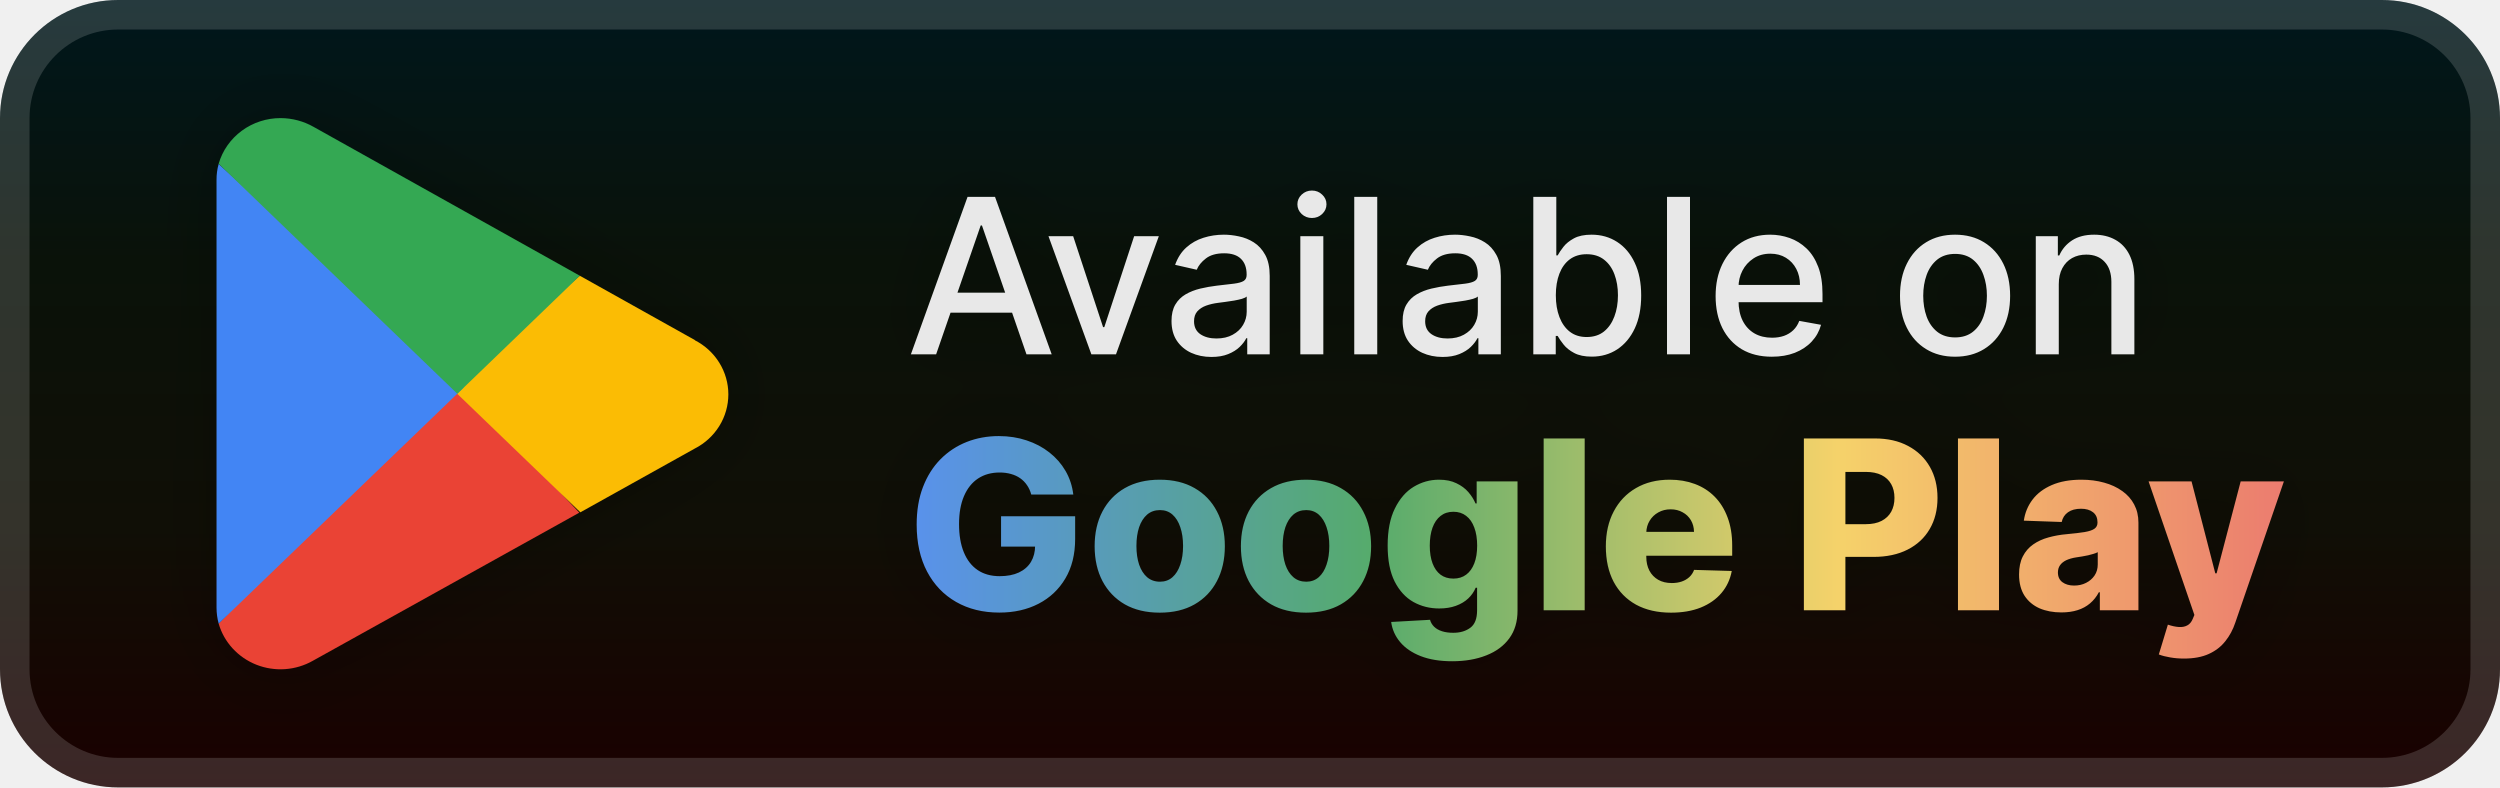
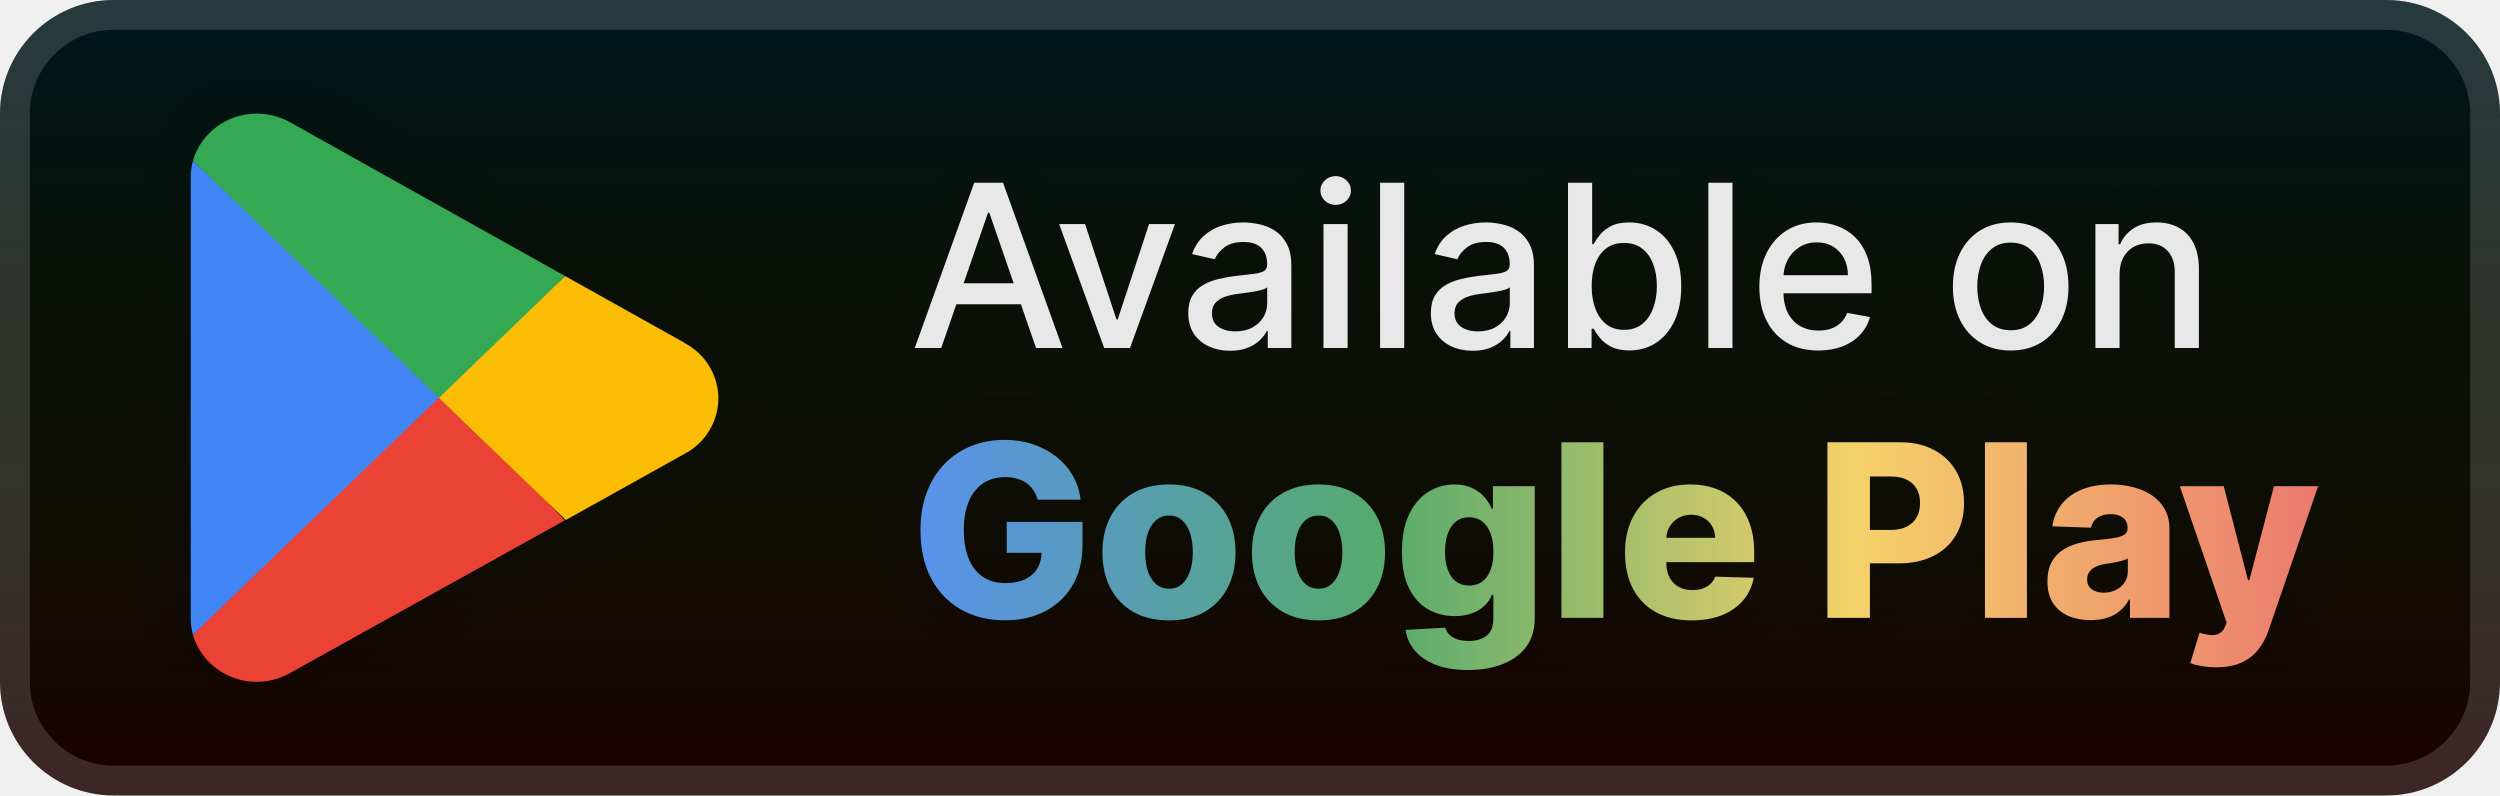
- <svg xmlns="http://www.w3.org/2000/svg" width="127" height="40" viewBox="0 0 127 40" fill="none">
-   <rect y="-6.10352e-05" width="127" height="40" rx="6" fill="url(#paint0_linear_28_559)" />
+ <svg xmlns="http://www.w3.org/2000/svg" width="176" height="56" viewBox="0 0 176 56" fill="none">
+   <rect y="-0" width="176" height="56" rx="8" fill="url(#paint0_linear_28_559)" />
  <g filter="url(#filter0_d_28_559)">
-     <path d="M23.142 19.373L11.108 31.679C11.243 32.147 11.486 32.578 11.818 32.94C12.15 33.301 12.562 33.584 13.023 33.767C13.484 33.949 13.982 34.026 14.479 33.992C14.975 33.958 15.457 33.813 15.887 33.57L29.428 26.043L23.142 19.373Z" fill="#EA4335" />
-     <path d="M35.311 17.282L29.455 14.008L22.864 19.654L29.482 26.025L35.293 22.787C35.808 22.524 36.239 22.128 36.54 21.643C36.841 21.158 37 20.602 37 20.034C37 19.467 36.841 18.911 36.54 18.426C36.239 17.94 35.808 17.545 35.293 17.282H35.311Z" fill="#FBBC04" />
-     <path d="M11.108 8.328C11.035 8.591 10.999 8.861 11 9.133V30.874C11.001 31.146 11.037 31.416 11.108 31.679L23.555 19.689L11.108 8.328Z" fill="#4285F4" />
-     <path d="M23.232 20.004L29.455 14.008L15.932 6.446C15.423 6.156 14.845 6.002 14.255 6C13.543 5.999 12.85 6.225 12.282 6.643C11.714 7.062 11.301 7.651 11.108 8.319L23.232 20.004Z" fill="#34A853" />
+     <path d="M30.774 27.105L13.582 44.685C13.775 45.352 14.122 45.968 14.597 46.485C15.071 47.002 15.66 47.406 16.319 47.667C16.978 47.927 17.689 48.038 18.398 47.989C19.107 47.94 19.796 47.733 20.41 47.385L39.755 36.633L30.774 27.105Z" fill="#EA4335" />
+     <path d="M48.159 24.117L39.793 19.441L30.377 27.505L39.832 36.608L48.133 31.981C48.868 31.605 49.485 31.04 49.914 30.347C50.344 29.654 50.571 28.859 50.571 28.049C50.571 27.239 50.344 26.444 49.914 25.751C49.485 25.058 48.868 24.493 48.133 24.117H48.159Z" fill="#FBBC04" />
+     <path d="M13.582 11.326C13.478 11.701 13.427 12.088 13.429 12.476V43.534C13.43 43.922 13.481 44.309 13.582 44.685L31.364 27.555L13.582 11.326Z" fill="#4285F4" />
+     <path d="M30.903 28.005L39.793 19.441L20.475 8.638C19.748 8.222 18.921 8.002 18.079 8C17.062 7.998 16.072 8.321 15.26 8.919C14.448 9.517 13.859 10.358 13.582 11.313L30.903 28.005Z" fill="#34A853" />
  </g>
  <g filter="url(#filter1_d_28_559)">
-     <path d="M47.555 18H46.273L49.152 10H50.547L53.426 18H52.145L49.883 11.453H49.82L47.555 18ZM47.77 14.867H51.926V15.883H47.77V14.867ZM58.868 12L56.692 18H55.442L53.263 12H54.517L56.036 16.617H56.099L57.614 12H58.868ZM61.54 18.133C61.16 18.133 60.816 18.062 60.509 17.922C60.202 17.779 59.958 17.572 59.778 17.301C59.601 17.03 59.513 16.698 59.513 16.305C59.513 15.966 59.578 15.687 59.708 15.469C59.838 15.25 60.014 15.077 60.235 14.949C60.457 14.822 60.704 14.725 60.977 14.66C61.251 14.595 61.53 14.546 61.813 14.512C62.173 14.47 62.465 14.436 62.688 14.41C62.912 14.381 63.075 14.336 63.177 14.273C63.278 14.211 63.329 14.109 63.329 13.969V13.941C63.329 13.6 63.233 13.336 63.04 13.148C62.85 12.961 62.566 12.867 62.188 12.867C61.795 12.867 61.485 12.954 61.259 13.129C61.035 13.301 60.88 13.492 60.794 13.703L59.696 13.453C59.827 13.088 60.017 12.794 60.267 12.57C60.519 12.344 60.81 12.18 61.138 12.078C61.466 11.974 61.811 11.922 62.173 11.922C62.412 11.922 62.666 11.95 62.935 12.008C63.205 12.062 63.458 12.164 63.692 12.312C63.929 12.461 64.123 12.673 64.274 12.949C64.425 13.223 64.501 13.578 64.501 14.016V18H63.36V17.18H63.313C63.238 17.331 63.125 17.479 62.974 17.625C62.823 17.771 62.629 17.892 62.392 17.988C62.155 18.085 61.871 18.133 61.54 18.133ZM61.794 17.195C62.117 17.195 62.393 17.131 62.622 17.004C62.854 16.876 63.03 16.71 63.149 16.504C63.272 16.296 63.333 16.073 63.333 15.836V15.062C63.291 15.104 63.211 15.143 63.091 15.18C62.974 15.213 62.84 15.243 62.688 15.27C62.537 15.293 62.39 15.315 62.247 15.336C62.104 15.354 61.984 15.37 61.888 15.383C61.661 15.411 61.454 15.46 61.267 15.527C61.082 15.595 60.933 15.693 60.821 15.82C60.712 15.945 60.657 16.112 60.657 16.32C60.657 16.609 60.764 16.828 60.977 16.977C61.191 17.122 61.463 17.195 61.794 17.195ZM66.057 18V12H67.225V18H66.057ZM66.647 11.074C66.443 11.074 66.269 11.006 66.123 10.871C65.98 10.733 65.908 10.569 65.908 10.379C65.908 10.186 65.98 10.022 66.123 9.887C66.269 9.749 66.443 9.68 66.647 9.68C66.85 9.68 67.023 9.749 67.166 9.887C67.312 10.022 67.385 10.186 67.385 10.379C67.385 10.569 67.312 10.733 67.166 10.871C67.023 11.006 66.85 11.074 66.647 11.074ZM69.964 10V18H68.796V10H69.964ZM73.281 18.133C72.901 18.133 72.557 18.062 72.25 17.922C71.943 17.779 71.699 17.572 71.519 17.301C71.342 17.03 71.254 16.698 71.254 16.305C71.254 15.966 71.319 15.687 71.449 15.469C71.579 15.25 71.755 15.077 71.977 14.949C72.198 14.822 72.445 14.725 72.719 14.66C72.992 14.595 73.271 14.546 73.555 14.512C73.914 14.47 74.206 14.436 74.43 14.41C74.654 14.381 74.816 14.336 74.918 14.273C75.019 14.211 75.07 14.109 75.07 13.969V13.941C75.07 13.6 74.974 13.336 74.781 13.148C74.591 12.961 74.307 12.867 73.93 12.867C73.537 12.867 73.227 12.954 73 13.129C72.776 13.301 72.621 13.492 72.535 13.703L71.438 13.453C71.568 13.088 71.758 12.794 72.008 12.57C72.26 12.344 72.551 12.18 72.879 12.078C73.207 11.974 73.552 11.922 73.914 11.922C74.154 11.922 74.407 11.95 74.676 12.008C74.947 12.062 75.199 12.164 75.434 12.312C75.671 12.461 75.865 12.673 76.016 12.949C76.167 13.223 76.242 13.578 76.242 14.016V18H75.102V17.18H75.055C74.979 17.331 74.866 17.479 74.715 17.625C74.564 17.771 74.37 17.892 74.133 17.988C73.896 18.085 73.612 18.133 73.281 18.133ZM73.535 17.195C73.858 17.195 74.134 17.131 74.363 17.004C74.595 16.876 74.771 16.71 74.891 16.504C75.013 16.296 75.074 16.073 75.074 15.836V15.062C75.032 15.104 74.952 15.143 74.832 15.18C74.715 15.213 74.581 15.243 74.43 15.27C74.279 15.293 74.132 15.315 73.988 15.336C73.845 15.354 73.725 15.37 73.629 15.383C73.402 15.411 73.195 15.46 73.008 15.527C72.823 15.595 72.674 15.693 72.562 15.82C72.453 15.945 72.398 16.112 72.398 16.32C72.398 16.609 72.505 16.828 72.719 16.977C72.932 17.122 73.204 17.195 73.535 17.195ZM77.892 18V10H79.06V12.973H79.13C79.198 12.848 79.295 12.703 79.423 12.539C79.55 12.375 79.728 12.232 79.954 12.109C80.181 11.984 80.48 11.922 80.853 11.922C81.337 11.922 81.769 12.044 82.149 12.289C82.53 12.534 82.828 12.887 83.044 13.348C83.263 13.809 83.372 14.363 83.372 15.012C83.372 15.66 83.264 16.216 83.048 16.68C82.832 17.141 82.535 17.496 82.157 17.746C81.78 17.993 81.349 18.117 80.864 18.117C80.5 18.117 80.201 18.056 79.97 17.933C79.74 17.811 79.561 17.668 79.431 17.504C79.3 17.34 79.2 17.194 79.13 17.066H79.032V18H77.892ZM79.036 15C79.036 15.422 79.097 15.792 79.22 16.109C79.342 16.427 79.519 16.676 79.751 16.855C79.983 17.032 80.267 17.121 80.603 17.121C80.951 17.121 81.243 17.029 81.478 16.844C81.712 16.656 81.889 16.402 82.009 16.082C82.131 15.762 82.192 15.401 82.192 15C82.192 14.604 82.132 14.249 82.013 13.934C81.895 13.618 81.718 13.37 81.481 13.187C81.247 13.005 80.954 12.914 80.603 12.914C80.264 12.914 79.978 13.001 79.743 13.176C79.511 13.35 79.336 13.594 79.216 13.906C79.096 14.219 79.036 14.583 79.036 15ZM85.852 10V18H84.684V10H85.852ZM90.009 18.121C89.418 18.121 88.909 17.995 88.481 17.742C88.057 17.487 87.729 17.129 87.497 16.668C87.268 16.204 87.153 15.661 87.153 15.039C87.153 14.424 87.268 13.883 87.497 13.414C87.729 12.945 88.052 12.579 88.466 12.316C88.882 12.053 89.37 11.922 89.927 11.922C90.265 11.922 90.593 11.978 90.911 12.09C91.229 12.202 91.514 12.377 91.767 12.617C92.019 12.857 92.218 13.168 92.364 13.551C92.51 13.931 92.583 14.393 92.583 14.937V15.351H87.814V14.476H91.439C91.439 14.169 91.376 13.897 91.251 13.66C91.126 13.421 90.95 13.232 90.724 13.094C90.5 12.956 90.237 12.887 89.935 12.887C89.606 12.887 89.32 12.967 89.075 13.129C88.833 13.288 88.645 13.496 88.513 13.754C88.382 14.009 88.317 14.286 88.317 14.586V15.27C88.317 15.671 88.388 16.012 88.528 16.293C88.671 16.574 88.871 16.789 89.126 16.937C89.381 17.083 89.679 17.156 90.02 17.156C90.242 17.156 90.444 17.125 90.626 17.062C90.808 16.997 90.966 16.901 91.099 16.773C91.231 16.646 91.333 16.488 91.403 16.301L92.509 16.5C92.42 16.826 92.261 17.111 92.032 17.355C91.806 17.598 91.52 17.786 91.177 17.922C90.836 18.055 90.446 18.121 90.009 18.121ZM99.317 18.121C98.755 18.121 98.264 17.992 97.845 17.734C97.425 17.477 97.1 17.116 96.868 16.652C96.636 16.189 96.52 15.647 96.52 15.027C96.52 14.405 96.636 13.861 96.868 13.395C97.1 12.928 97.425 12.566 97.845 12.309C98.264 12.051 98.755 11.922 99.317 11.922C99.88 11.922 100.371 12.051 100.79 12.309C101.209 12.566 101.535 12.928 101.767 13.395C101.998 13.861 102.114 14.405 102.114 15.027C102.114 15.647 101.998 16.189 101.767 16.652C101.535 17.116 101.209 17.477 100.79 17.734C100.371 17.992 99.88 18.121 99.317 18.121ZM99.321 17.141C99.686 17.141 99.988 17.044 100.228 16.852C100.467 16.659 100.644 16.402 100.759 16.082C100.876 15.762 100.935 15.409 100.935 15.023C100.935 14.641 100.876 14.289 100.759 13.969C100.644 13.646 100.467 13.387 100.228 13.191C99.988 12.996 99.686 12.898 99.321 12.898C98.954 12.898 98.649 12.996 98.407 13.191C98.168 13.387 97.989 13.646 97.872 13.969C97.757 14.289 97.7 14.641 97.7 15.023C97.7 15.409 97.757 15.762 97.872 16.082C97.989 16.402 98.168 16.659 98.407 16.852C98.649 17.044 98.954 17.141 99.321 17.141ZM104.586 14.437V18H103.418V12H104.539V12.976H104.613C104.751 12.659 104.967 12.404 105.262 12.211C105.559 12.018 105.932 11.922 106.383 11.922C106.792 11.922 107.15 12.008 107.457 12.18C107.764 12.349 108.003 12.601 108.172 12.937C108.341 13.273 108.426 13.689 108.426 14.184V18H107.258V14.324C107.258 13.889 107.145 13.549 106.918 13.305C106.691 13.057 106.38 12.934 105.984 12.934C105.714 12.934 105.473 12.992 105.262 13.109C105.053 13.226 104.888 13.398 104.766 13.625C104.646 13.849 104.586 14.12 104.586 14.437Z" fill="#E8E8E8" />
-     <path d="M52.388 25.123C52.34 24.945 52.269 24.787 52.175 24.651C52.081 24.511 51.966 24.393 51.83 24.297C51.693 24.2 51.537 24.128 51.361 24.079C51.185 24.028 50.992 24.003 50.781 24.003C50.358 24.003 49.992 24.105 49.682 24.31C49.375 24.514 49.138 24.812 48.97 25.204C48.803 25.594 48.719 26.067 48.719 26.623C48.719 27.183 48.8 27.66 48.962 28.055C49.124 28.45 49.358 28.751 49.665 28.959C49.972 29.166 50.344 29.27 50.781 29.27C51.168 29.27 51.494 29.207 51.761 29.082C52.031 28.954 52.236 28.774 52.375 28.541C52.514 28.308 52.584 28.034 52.584 27.719L52.976 27.766H50.854V26.227H54.617V27.382C54.617 28.163 54.45 28.832 54.118 29.389C53.788 29.946 53.334 30.373 52.754 30.672C52.178 30.97 51.514 31.119 50.764 31.119C49.932 31.119 49.2 30.939 48.57 30.578C47.939 30.217 47.447 29.703 47.095 29.035C46.743 28.365 46.567 27.57 46.567 26.649C46.567 25.933 46.673 25.298 46.886 24.744C47.099 24.187 47.396 23.716 47.777 23.329C48.16 22.943 48.604 22.651 49.106 22.452C49.612 22.253 50.156 22.153 50.739 22.153C51.244 22.153 51.715 22.226 52.149 22.371C52.587 22.516 52.973 22.72 53.308 22.984C53.646 23.248 53.92 23.562 54.131 23.926C54.341 24.29 54.472 24.689 54.523 25.123H52.388ZM58.915 31.123C58.228 31.123 57.637 30.983 57.142 30.702C56.651 30.418 56.272 30.023 56.005 29.517C55.74 29.009 55.608 28.419 55.608 27.748C55.608 27.075 55.74 26.486 56.005 25.98C56.272 25.471 56.651 25.077 57.142 24.795C57.637 24.511 58.228 24.369 58.915 24.369C59.603 24.369 60.192 24.511 60.684 24.795C61.178 25.077 61.557 25.471 61.821 25.98C62.088 26.486 62.222 27.075 62.222 27.748C62.222 28.419 62.088 29.009 61.821 29.517C61.557 30.023 61.178 30.418 60.684 30.702C60.192 30.983 59.603 31.123 58.915 31.123ZM58.928 29.551C59.178 29.551 59.39 29.474 59.563 29.321C59.736 29.168 59.868 28.954 59.959 28.682C60.053 28.409 60.1 28.094 60.1 27.736C60.1 27.372 60.053 27.054 59.959 26.781C59.868 26.509 59.736 26.295 59.563 26.142C59.39 25.989 59.178 25.912 58.928 25.912C58.669 25.912 58.451 25.989 58.272 26.142C58.096 26.295 57.961 26.509 57.867 26.781C57.776 27.054 57.73 27.372 57.73 27.736C57.73 28.094 57.776 28.409 57.867 28.682C57.961 28.954 58.096 29.168 58.272 29.321C58.451 29.474 58.669 29.551 58.928 29.551ZM66.345 31.123C65.657 31.123 65.066 30.983 64.572 30.702C64.081 30.418 63.701 30.023 63.434 29.517C63.17 29.009 63.038 28.419 63.038 27.748C63.038 27.075 63.17 26.486 63.434 25.98C63.701 25.471 64.081 25.077 64.572 24.795C65.066 24.511 65.657 24.369 66.345 24.369C67.032 24.369 67.622 24.511 68.113 24.795C68.608 25.077 68.987 25.471 69.251 25.98C69.518 26.486 69.652 27.075 69.652 27.748C69.652 28.419 69.518 29.009 69.251 29.517C68.987 30.023 68.608 30.418 68.113 30.702C67.622 30.983 67.032 31.123 66.345 31.123ZM66.358 29.551C66.608 29.551 66.819 29.474 66.993 29.321C67.166 29.168 67.298 28.954 67.389 28.682C67.483 28.409 67.529 28.094 67.529 27.736C67.529 27.372 67.483 27.054 67.389 26.781C67.298 26.509 67.166 26.295 66.993 26.142C66.819 25.989 66.608 25.912 66.358 25.912C66.099 25.912 65.88 25.989 65.701 26.142C65.525 26.295 65.39 26.509 65.296 26.781C65.206 27.054 65.16 27.372 65.16 27.736C65.16 28.094 65.206 28.409 65.296 28.682C65.39 28.954 65.525 29.168 65.701 29.321C65.88 29.474 66.099 29.551 66.358 29.551ZM73.77 33.591C73.148 33.591 72.615 33.504 72.172 33.331C71.729 33.158 71.381 32.92 71.128 32.619C70.875 32.318 70.723 31.977 70.672 31.596L72.645 31.486C72.682 31.619 72.75 31.736 72.85 31.835C72.952 31.935 73.084 32.011 73.246 32.065C73.411 32.119 73.604 32.146 73.826 32.146C74.175 32.146 74.463 32.061 74.691 31.891C74.921 31.723 75.036 31.429 75.036 31.009V29.858H74.963C74.881 30.06 74.756 30.24 74.588 30.399C74.421 30.558 74.212 30.683 73.962 30.774C73.715 30.865 73.431 30.91 73.11 30.91C72.632 30.91 72.195 30.8 71.797 30.578C71.402 30.354 71.086 30.007 70.847 29.538C70.611 29.067 70.493 28.46 70.493 27.719C70.493 26.954 70.615 26.325 70.86 25.831C71.104 25.334 71.424 24.966 71.819 24.727C72.216 24.489 72.644 24.369 73.101 24.369C73.445 24.369 73.739 24.429 73.983 24.548C74.231 24.665 74.434 24.815 74.593 25C74.752 25.185 74.873 25.376 74.955 25.575H75.015V24.454H77.09V31.026C77.09 31.579 76.951 32.047 76.672 32.428C76.394 32.808 76.005 33.096 75.505 33.292C75.005 33.491 74.427 33.591 73.77 33.591ZM73.834 29.393C74.087 29.393 74.303 29.327 74.482 29.193C74.661 29.06 74.799 28.868 74.895 28.618C74.992 28.368 75.04 28.068 75.04 27.719C75.04 27.364 74.992 27.058 74.895 26.802C74.802 26.544 74.664 26.345 74.482 26.206C74.303 26.067 74.087 25.997 73.834 25.997C73.576 25.997 73.357 26.068 73.178 26.21C72.999 26.352 72.863 26.552 72.769 26.811C72.678 27.067 72.632 27.369 72.632 27.719C72.632 28.068 72.679 28.368 72.773 28.618C72.867 28.868 73.002 29.06 73.178 29.193C73.357 29.327 73.576 29.393 73.834 29.393ZM80.502 22.273V31H78.418V22.273H80.502ZM84.888 31.123C84.204 31.123 83.613 30.989 83.115 30.719C82.621 30.446 82.24 30.058 81.973 29.555C81.709 29.05 81.577 28.449 81.577 27.753C81.577 27.077 81.711 26.486 81.978 25.98C82.245 25.471 82.621 25.077 83.107 24.795C83.593 24.511 84.165 24.369 84.824 24.369C85.29 24.369 85.716 24.442 86.103 24.587C86.489 24.732 86.823 24.946 87.104 25.23C87.385 25.514 87.604 25.865 87.76 26.283C87.916 26.697 87.995 27.173 87.995 27.71V28.23H82.306V27.02H86.056C86.053 26.798 86 26.601 85.898 26.427C85.796 26.254 85.655 26.119 85.476 26.023C85.3 25.923 85.097 25.873 84.867 25.873C84.634 25.873 84.425 25.926 84.24 26.031C84.056 26.134 83.909 26.274 83.802 26.453C83.694 26.629 83.637 26.829 83.631 27.054V28.285C83.631 28.552 83.684 28.787 83.789 28.989C83.894 29.187 84.043 29.342 84.236 29.453C84.429 29.564 84.659 29.619 84.927 29.619C85.111 29.619 85.279 29.594 85.429 29.543C85.58 29.491 85.709 29.416 85.817 29.317C85.925 29.217 86.006 29.095 86.06 28.95L87.973 29.006C87.894 29.435 87.719 29.808 87.449 30.126C87.182 30.442 86.831 30.687 86.397 30.864C85.962 31.037 85.459 31.123 84.888 31.123ZM91.637 31V22.273H95.242C95.896 22.273 96.46 22.401 96.934 22.656C97.411 22.909 97.779 23.263 98.038 23.717C98.296 24.169 98.425 24.695 98.425 25.294C98.425 25.896 98.293 26.423 98.029 26.875C97.768 27.324 97.394 27.672 96.908 27.919C96.423 28.166 95.846 28.29 95.178 28.29H92.954V26.628H94.786C95.104 26.628 95.37 26.572 95.583 26.462C95.799 26.351 95.962 26.196 96.073 25.997C96.184 25.795 96.239 25.561 96.239 25.294C96.239 25.024 96.184 24.791 96.073 24.595C95.962 24.396 95.799 24.243 95.583 24.135C95.367 24.027 95.102 23.973 94.786 23.973H93.746V31H91.637ZM101.549 22.273V31H99.465V22.273H101.549ZM104.721 31.111C104.303 31.111 103.932 31.041 103.608 30.902C103.287 30.76 103.033 30.547 102.846 30.263C102.661 29.976 102.569 29.616 102.569 29.185C102.569 28.821 102.632 28.514 102.76 28.264C102.888 28.014 103.064 27.811 103.289 27.655C103.513 27.498 103.772 27.381 104.064 27.301C104.357 27.219 104.669 27.163 105.002 27.135C105.374 27.101 105.674 27.065 105.901 27.028C106.128 26.989 106.293 26.933 106.395 26.862C106.5 26.788 106.553 26.685 106.553 26.551V26.53C106.553 26.311 106.478 26.142 106.327 26.023C106.176 25.903 105.973 25.844 105.718 25.844C105.442 25.844 105.221 25.903 105.053 26.023C104.885 26.142 104.779 26.307 104.733 26.517L102.811 26.449C102.868 26.051 103.015 25.696 103.25 25.384C103.489 25.068 103.816 24.821 104.23 24.642C104.648 24.46 105.149 24.369 105.735 24.369C106.152 24.369 106.537 24.419 106.89 24.518C107.242 24.615 107.549 24.757 107.81 24.945C108.071 25.129 108.273 25.357 108.415 25.626C108.56 25.896 108.632 26.204 108.632 26.551V31H106.672V30.088H106.621C106.505 30.31 106.355 30.497 106.174 30.651C105.995 30.804 105.783 30.919 105.539 30.996C105.297 31.072 105.024 31.111 104.721 31.111ZM105.364 29.747C105.588 29.747 105.79 29.702 105.969 29.611C106.151 29.52 106.296 29.395 106.404 29.236C106.512 29.074 106.566 28.886 106.566 28.673V28.051C106.506 28.082 106.434 28.111 106.348 28.136C106.266 28.162 106.175 28.186 106.076 28.209C105.976 28.232 105.874 28.251 105.769 28.268C105.664 28.285 105.563 28.301 105.466 28.315C105.27 28.346 105.103 28.395 104.963 28.46C104.827 28.526 104.722 28.611 104.648 28.716C104.577 28.818 104.542 28.94 104.542 29.082C104.542 29.298 104.618 29.463 104.772 29.577C104.928 29.69 105.125 29.747 105.364 29.747ZM110.946 33.455C110.696 33.455 110.461 33.435 110.239 33.395C110.017 33.358 109.827 33.308 109.668 33.246L110.128 31.733C110.333 31.801 110.517 31.841 110.682 31.852C110.85 31.864 110.993 31.837 111.113 31.771C111.235 31.709 111.328 31.596 111.394 31.435L111.475 31.239L109.148 24.454H111.33L112.536 29.125H112.604L113.827 24.454H116.022L113.554 31.626C113.435 31.984 113.266 32.3 113.047 32.572C112.831 32.848 112.551 33.064 112.208 33.22C111.867 33.376 111.446 33.455 110.946 33.455Z" fill="url(#paint1_linear_28_559)" />
+     <path d="M66.261 24.5H64.398L68.585 12.864H70.614L74.801 24.5H72.938L69.648 14.977H69.557L66.261 24.5ZM66.574 19.943H72.619V21.42H66.574V19.943ZM82.717 15.773L79.552 24.5H77.734L74.564 15.773H76.388L78.598 22.488H78.689L80.893 15.773H82.717ZM86.604 24.693C86.051 24.693 85.551 24.591 85.104 24.386C84.657 24.178 84.302 23.877 84.041 23.483C83.784 23.089 83.655 22.606 83.655 22.034C83.655 21.541 83.749 21.136 83.939 20.818C84.128 20.5 84.384 20.248 84.706 20.062C85.028 19.877 85.388 19.737 85.785 19.642C86.183 19.547 86.588 19.475 87.001 19.426C87.524 19.365 87.948 19.316 88.274 19.278C88.6 19.237 88.837 19.17 88.984 19.079C89.132 18.988 89.206 18.841 89.206 18.636V18.596C89.206 18.1 89.066 17.716 88.785 17.443C88.509 17.17 88.096 17.034 87.547 17.034C86.975 17.034 86.524 17.161 86.195 17.415C85.869 17.665 85.643 17.943 85.518 18.25L83.922 17.886C84.111 17.356 84.388 16.928 84.751 16.602C85.119 16.273 85.541 16.034 86.018 15.886C86.496 15.735 86.998 15.659 87.524 15.659C87.873 15.659 88.242 15.701 88.632 15.784C89.026 15.864 89.393 16.011 89.734 16.227C90.079 16.443 90.361 16.752 90.581 17.153C90.801 17.551 90.91 18.068 90.91 18.704V24.5H89.251V23.307H89.183C89.073 23.526 88.909 23.742 88.689 23.954C88.469 24.166 88.187 24.343 87.842 24.483C87.498 24.623 87.085 24.693 86.604 24.693ZM86.973 23.329C87.443 23.329 87.844 23.237 88.177 23.051C88.515 22.865 88.77 22.623 88.945 22.324C89.123 22.021 89.212 21.697 89.212 21.352V20.227C89.151 20.288 89.034 20.345 88.859 20.398C88.689 20.447 88.494 20.49 88.274 20.528C88.054 20.562 87.84 20.595 87.632 20.625C87.424 20.651 87.249 20.674 87.109 20.693C86.78 20.735 86.479 20.805 86.206 20.903C85.937 21.002 85.721 21.144 85.558 21.329C85.399 21.511 85.32 21.754 85.32 22.057C85.32 22.477 85.475 22.795 85.785 23.011C86.096 23.223 86.492 23.329 86.973 23.329ZM93.173 24.5V15.773H94.872V24.5H93.173ZM94.031 14.426C93.736 14.426 93.482 14.328 93.27 14.131C93.061 13.93 92.957 13.691 92.957 13.415C92.957 13.134 93.061 12.896 93.27 12.699C93.482 12.498 93.736 12.398 94.031 12.398C94.327 12.398 94.579 12.498 94.787 12.699C94.999 12.896 95.105 13.134 95.105 13.415C95.105 13.691 94.999 13.93 94.787 14.131C94.579 14.328 94.327 14.426 94.031 14.426ZM98.856 12.864V24.5H97.158V12.864H98.856ZM103.682 24.693C103.129 24.693 102.629 24.591 102.182 24.386C101.735 24.178 101.381 23.877 101.119 23.483C100.862 23.089 100.733 22.606 100.733 22.034C100.733 21.541 100.828 21.136 101.017 20.818C101.206 20.5 101.462 20.248 101.784 20.062C102.106 19.877 102.466 19.737 102.864 19.642C103.261 19.547 103.667 19.475 104.08 19.426C104.602 19.365 105.026 19.316 105.352 19.278C105.678 19.237 105.915 19.17 106.062 19.079C106.21 18.988 106.284 18.841 106.284 18.636V18.596C106.284 18.1 106.144 17.716 105.864 17.443C105.587 17.17 105.174 17.034 104.625 17.034C104.053 17.034 103.602 17.161 103.273 17.415C102.947 17.665 102.722 17.943 102.597 18.25L101 17.886C101.189 17.356 101.466 16.928 101.83 16.602C102.197 16.273 102.619 16.034 103.097 15.886C103.574 15.735 104.076 15.659 104.602 15.659C104.951 15.659 105.32 15.701 105.71 15.784C106.104 15.864 106.472 16.011 106.812 16.227C107.157 16.443 107.439 16.752 107.659 17.153C107.879 17.551 107.989 18.068 107.989 18.704V24.5H106.33V23.307H106.261C106.151 23.526 105.987 23.742 105.767 23.954C105.547 24.166 105.265 24.343 104.92 24.483C104.576 24.623 104.163 24.693 103.682 24.693ZM104.051 23.329C104.521 23.329 104.922 23.237 105.256 23.051C105.593 22.865 105.848 22.623 106.023 22.324C106.201 22.021 106.29 21.697 106.29 21.352V20.227C106.229 20.288 106.112 20.345 105.937 20.398C105.767 20.447 105.572 20.49 105.352 20.528C105.133 20.562 104.919 20.595 104.71 20.625C104.502 20.651 104.328 20.674 104.187 20.693C103.858 20.735 103.557 20.805 103.284 20.903C103.015 21.002 102.799 21.144 102.636 21.329C102.477 21.511 102.398 21.754 102.398 22.057C102.398 22.477 102.553 22.795 102.864 23.011C103.174 23.223 103.57 23.329 104.051 23.329ZM110.388 24.5V12.864H112.087V17.187H112.189C112.287 17.006 112.429 16.795 112.615 16.557C112.801 16.318 113.058 16.11 113.388 15.932C113.717 15.75 114.153 15.659 114.695 15.659C115.399 15.659 116.028 15.837 116.581 16.193C117.134 16.549 117.568 17.062 117.882 17.733C118.2 18.403 118.359 19.21 118.359 20.153C118.359 21.096 118.202 21.905 117.888 22.579C117.573 23.25 117.142 23.767 116.592 24.131C116.043 24.49 115.416 24.67 114.712 24.67C114.181 24.67 113.748 24.581 113.41 24.403C113.077 24.225 112.816 24.017 112.626 23.778C112.437 23.54 112.291 23.328 112.189 23.142H112.047V24.5H110.388ZM112.053 20.136C112.053 20.75 112.142 21.288 112.32 21.75C112.498 22.212 112.755 22.574 113.092 22.835C113.429 23.093 113.842 23.221 114.331 23.221C114.838 23.221 115.263 23.087 115.604 22.818C115.945 22.545 116.202 22.176 116.376 21.71C116.554 21.244 116.643 20.72 116.643 20.136C116.643 19.561 116.556 19.043 116.382 18.585C116.212 18.127 115.954 17.765 115.609 17.5C115.268 17.235 114.842 17.102 114.331 17.102C113.838 17.102 113.422 17.229 113.081 17.483C112.744 17.737 112.488 18.091 112.314 18.545C112.14 19 112.053 19.53 112.053 20.136ZM121.966 12.864V24.5H120.267V12.864H121.966ZM128.013 24.676C127.153 24.676 126.412 24.492 125.791 24.125C125.174 23.754 124.696 23.233 124.359 22.562C124.026 21.888 123.859 21.098 123.859 20.193C123.859 19.299 124.026 18.511 124.359 17.829C124.696 17.148 125.166 16.615 125.768 16.233C126.374 15.85 127.083 15.659 127.893 15.659C128.386 15.659 128.863 15.74 129.325 15.903C129.787 16.066 130.202 16.322 130.57 16.67C130.937 17.019 131.227 17.471 131.439 18.028C131.651 18.581 131.757 19.254 131.757 20.045V20.648H124.82V19.375H130.092C130.092 18.928 130.001 18.532 129.82 18.187C129.638 17.839 129.382 17.564 129.053 17.363C128.727 17.163 128.344 17.062 127.905 17.062C127.428 17.062 127.011 17.18 126.655 17.415C126.303 17.646 126.03 17.949 125.837 18.324C125.647 18.695 125.553 19.098 125.553 19.534V20.528C125.553 21.112 125.655 21.608 125.859 22.017C126.068 22.426 126.357 22.738 126.729 22.954C127.1 23.166 127.534 23.273 128.03 23.273C128.352 23.273 128.645 23.227 128.91 23.136C129.176 23.041 129.405 22.901 129.598 22.716C129.791 22.53 129.939 22.301 130.041 22.028L131.649 22.318C131.52 22.791 131.289 23.206 130.956 23.562C130.626 23.915 130.212 24.189 129.712 24.386C129.215 24.579 128.649 24.676 128.013 24.676ZM141.553 24.676C140.734 24.676 140.02 24.488 139.41 24.113C138.801 23.738 138.327 23.214 137.99 22.54C137.653 21.865 137.484 21.078 137.484 20.176C137.484 19.271 137.653 18.479 137.99 17.801C138.327 17.123 138.801 16.596 139.41 16.221C140.02 15.847 140.734 15.659 141.553 15.659C142.371 15.659 143.085 15.847 143.695 16.221C144.304 16.596 144.778 17.123 145.115 17.801C145.452 18.479 145.621 19.271 145.621 20.176C145.621 21.078 145.452 21.865 145.115 22.54C144.778 23.214 144.304 23.738 143.695 24.113C143.085 24.488 142.371 24.676 141.553 24.676ZM141.558 23.25C142.088 23.25 142.528 23.11 142.876 22.829C143.225 22.549 143.482 22.176 143.649 21.71C143.82 21.244 143.905 20.731 143.905 20.17C143.905 19.613 143.82 19.102 143.649 18.636C143.482 18.166 143.225 17.79 142.876 17.506C142.528 17.221 142.088 17.079 141.558 17.079C141.024 17.079 140.581 17.221 140.229 17.506C139.88 17.79 139.621 18.166 139.45 18.636C139.284 19.102 139.2 19.613 139.2 20.17C139.2 20.731 139.284 21.244 139.45 21.71C139.621 22.176 139.88 22.549 140.229 22.829C140.581 23.11 141.024 23.25 141.558 23.25ZM149.216 19.318V24.5H147.517V15.773H149.148V17.193H149.256C149.456 16.731 149.771 16.36 150.199 16.079C150.631 15.799 151.174 15.659 151.829 15.659C152.424 15.659 152.945 15.784 153.392 16.034C153.839 16.28 154.186 16.648 154.432 17.136C154.678 17.625 154.801 18.229 154.801 18.949V24.5H153.102V19.153C153.102 18.521 152.937 18.026 152.608 17.67C152.278 17.311 151.826 17.131 151.25 17.131C150.856 17.131 150.506 17.216 150.199 17.386C149.896 17.557 149.655 17.807 149.477 18.136C149.303 18.462 149.216 18.856 149.216 19.318Z" fill="#E8E8E8" />
+     <path d="M73.049 35.175C72.981 34.921 72.88 34.698 72.748 34.505C72.615 34.308 72.452 34.141 72.258 34.004C72.065 33.867 71.844 33.764 71.594 33.696C71.345 33.623 71.071 33.587 70.773 33.587C70.174 33.587 69.655 33.732 69.216 34.022C68.781 34.312 68.445 34.734 68.208 35.29C67.97 35.841 67.852 36.511 67.852 37.3C67.852 38.093 67.966 38.769 68.196 39.328C68.425 39.888 68.757 40.314 69.192 40.608C69.626 40.902 70.154 41.049 70.773 41.049C71.321 41.049 71.784 40.96 72.162 40.783C72.544 40.602 72.834 40.347 73.031 40.017C73.228 39.687 73.327 39.298 73.327 38.851L73.882 38.918H70.876V36.739H76.207V38.374C76.207 39.481 75.971 40.429 75.5 41.218C75.034 42.007 74.389 42.612 73.569 43.035C72.751 43.458 71.812 43.669 70.749 43.669C69.57 43.669 68.534 43.413 67.64 42.902C66.747 42.391 66.05 41.663 65.552 40.717C65.052 39.767 64.803 38.64 64.803 37.336C64.803 36.322 64.954 35.422 65.256 34.638C65.558 33.849 65.978 33.181 66.517 32.633C67.061 32.086 67.689 31.672 68.401 31.39C69.117 31.108 69.888 30.967 70.713 30.967C71.429 30.967 72.096 31.07 72.711 31.275C73.331 31.48 73.878 31.77 74.353 32.144C74.832 32.519 75.221 32.963 75.518 33.479C75.816 33.994 76.001 34.559 76.074 35.175H73.049ZM82.296 43.675C81.322 43.675 80.485 43.476 79.785 43.077C79.089 42.675 78.552 42.115 78.173 41.399C77.799 40.679 77.612 39.843 77.612 38.894C77.612 37.94 77.799 37.105 78.173 36.388C78.552 35.668 79.089 35.108 79.785 34.71C80.485 34.308 81.322 34.106 82.296 34.106C83.27 34.106 84.106 34.308 84.802 34.71C85.502 35.108 86.039 35.668 86.414 36.388C86.792 37.105 86.981 37.94 86.981 38.894C86.981 39.843 86.792 40.679 86.414 41.399C86.039 42.115 85.502 42.675 84.802 43.077C84.106 43.476 83.27 43.675 82.296 43.675ZM82.314 41.447C82.669 41.447 82.969 41.339 83.214 41.121C83.46 40.904 83.647 40.602 83.775 40.216C83.908 39.829 83.975 39.383 83.975 38.876C83.975 38.36 83.908 37.91 83.775 37.523C83.647 37.137 83.46 36.835 83.214 36.618C82.969 36.4 82.669 36.292 82.314 36.292C81.948 36.292 81.638 36.4 81.385 36.618C81.135 36.835 80.944 37.137 80.811 37.523C80.683 37.91 80.618 38.36 80.618 38.876C80.618 39.383 80.683 39.829 80.811 40.216C80.944 40.602 81.135 40.904 81.385 41.121C81.638 41.339 81.948 41.447 82.314 41.447ZM92.822 43.675C91.848 43.675 91.011 43.476 90.31 43.077C89.614 42.675 89.077 42.115 88.699 41.399C88.324 40.679 88.137 39.843 88.137 38.894C88.137 37.94 88.324 37.105 88.699 36.388C89.077 35.668 89.614 35.108 90.31 34.71C91.011 34.308 91.848 34.106 92.822 34.106C93.796 34.106 94.631 34.308 95.327 34.71C96.027 35.108 96.565 35.668 96.939 36.388C97.317 37.105 97.506 37.94 97.506 38.894C97.506 39.843 97.317 40.679 96.939 41.399C96.565 42.115 96.027 42.675 95.327 43.077C94.631 43.476 93.796 43.675 92.822 43.675ZM92.84 41.447C93.194 41.447 93.494 41.339 93.739 41.121C93.985 40.904 94.172 40.602 94.301 40.216C94.434 39.829 94.5 39.383 94.5 38.876C94.5 38.36 94.434 37.91 94.301 37.523C94.172 37.137 93.985 36.835 93.739 36.618C93.494 36.4 93.194 36.292 92.84 36.292C92.474 36.292 92.164 36.4 91.91 36.618C91.661 36.835 91.469 37.137 91.337 37.523C91.208 37.91 91.144 38.36 91.144 38.876C91.144 39.383 91.208 39.829 91.337 40.216C91.469 40.602 91.661 40.904 91.91 41.121C92.164 41.339 92.474 41.447 92.84 41.447ZM103.341 47.17C102.46 47.17 101.705 47.048 101.077 46.802C100.449 46.557 99.956 46.221 99.598 45.794C99.24 45.367 99.025 44.884 98.952 44.345L101.747 44.188C101.8 44.377 101.896 44.542 102.037 44.683C102.182 44.824 102.369 44.933 102.599 45.009C102.832 45.086 103.106 45.124 103.42 45.124C103.915 45.124 104.323 45.003 104.645 44.762C104.971 44.524 105.134 44.108 105.134 43.512V41.882H105.031C104.915 42.168 104.738 42.423 104.5 42.649C104.263 42.874 103.967 43.051 103.613 43.18C103.263 43.309 102.86 43.373 102.405 43.373C101.729 43.373 101.109 43.216 100.546 42.902C99.987 42.584 99.538 42.093 99.2 41.429C98.866 40.761 98.699 39.902 98.699 38.851C98.699 37.769 98.872 36.877 99.218 36.177C99.564 35.473 100.017 34.952 100.576 34.614C101.14 34.275 101.745 34.106 102.393 34.106C102.88 34.106 103.297 34.191 103.643 34.36C103.993 34.525 104.281 34.738 104.506 35C104.732 35.261 104.903 35.533 105.019 35.815H105.104V34.227H108.044V43.536C108.044 44.321 107.847 44.983 107.452 45.522C107.058 46.062 106.506 46.47 105.798 46.748C105.09 47.029 104.271 47.17 103.341 47.17ZM103.432 41.224C103.79 41.224 104.096 41.129 104.349 40.94C104.603 40.751 104.798 40.479 104.935 40.125C105.072 39.771 105.14 39.346 105.14 38.851C105.14 38.348 105.072 37.916 104.935 37.553C104.802 37.187 104.607 36.906 104.349 36.708C104.096 36.511 103.79 36.413 103.432 36.413C103.065 36.413 102.756 36.513 102.502 36.714C102.248 36.916 102.055 37.199 101.922 37.566C101.794 37.928 101.729 38.356 101.729 38.851C101.729 39.346 101.796 39.771 101.928 40.125C102.061 40.479 102.252 40.751 102.502 40.94C102.756 41.129 103.065 41.224 103.432 41.224ZM112.878 31.136V43.5H109.926V31.136H112.878ZM119.091 43.675C118.122 43.675 117.284 43.484 116.58 43.101C115.88 42.715 115.341 42.166 114.962 41.453C114.588 40.737 114.401 39.886 114.401 38.9C114.401 37.942 114.59 37.105 114.968 36.388C115.347 35.668 115.88 35.108 116.568 34.71C117.256 34.308 118.067 34.106 119.001 34.106C119.661 34.106 120.265 34.209 120.812 34.414C121.359 34.62 121.832 34.923 122.231 35.326C122.629 35.728 122.939 36.225 123.16 36.817C123.382 37.405 123.492 38.079 123.492 38.839V39.576H115.433V37.861H120.746C120.742 37.547 120.667 37.268 120.522 37.022C120.377 36.777 120.178 36.586 119.925 36.449C119.675 36.308 119.387 36.237 119.061 36.237C118.731 36.237 118.435 36.312 118.174 36.461C117.912 36.606 117.705 36.805 117.552 37.059C117.399 37.308 117.319 37.592 117.311 37.91V39.654C117.311 40.033 117.385 40.365 117.534 40.65C117.683 40.932 117.894 41.151 118.168 41.309C118.442 41.465 118.768 41.544 119.146 41.544C119.407 41.544 119.645 41.508 119.858 41.435C120.071 41.363 120.255 41.256 120.408 41.115C120.56 40.974 120.675 40.801 120.752 40.596L123.462 40.675C123.35 41.282 123.102 41.812 122.72 42.262C122.341 42.709 121.844 43.057 121.229 43.307C120.613 43.552 119.9 43.675 119.091 43.675ZM128.652 43.5V31.136H133.76C134.685 31.136 135.484 31.317 136.156 31.68C136.833 32.038 137.354 32.539 137.72 33.183C138.086 33.823 138.269 34.567 138.269 35.416C138.269 36.27 138.082 37.016 137.708 37.656C137.338 38.292 136.808 38.785 136.12 39.135C135.432 39.485 134.615 39.66 133.669 39.66H130.518V37.306H133.114C133.565 37.306 133.941 37.227 134.243 37.071C134.549 36.914 134.78 36.694 134.937 36.413C135.094 36.127 135.172 35.795 135.172 35.416C135.172 35.034 135.094 34.704 134.937 34.426C134.78 34.145 134.549 33.927 134.243 33.774C133.937 33.621 133.56 33.545 133.114 33.545H131.641V43.5H128.652ZM142.694 31.136V43.5H139.742V31.136H142.694ZM147.187 43.657C146.596 43.657 146.071 43.558 145.612 43.361C145.157 43.16 144.797 42.858 144.531 42.456C144.27 42.049 144.139 41.54 144.139 40.928C144.139 40.413 144.229 39.978 144.41 39.624C144.591 39.27 144.841 38.982 145.159 38.761C145.477 38.539 145.843 38.373 146.258 38.26C146.672 38.143 147.115 38.065 147.586 38.024C148.113 37.976 148.538 37.926 148.86 37.873C149.182 37.817 149.415 37.739 149.56 37.638C149.709 37.533 149.783 37.386 149.783 37.197V37.167C149.783 36.857 149.677 36.618 149.463 36.449C149.25 36.28 148.962 36.195 148.6 36.195C148.21 36.195 147.896 36.28 147.658 36.449C147.421 36.618 147.27 36.851 147.205 37.149L144.483 37.052C144.563 36.489 144.771 35.986 145.105 35.543C145.443 35.096 145.906 34.746 146.493 34.493C147.085 34.235 147.795 34.106 148.624 34.106C149.216 34.106 149.761 34.177 150.26 34.318C150.759 34.455 151.194 34.656 151.564 34.921C151.934 35.183 152.22 35.505 152.421 35.887C152.627 36.27 152.729 36.706 152.729 37.197V43.5H149.952V42.208H149.88C149.715 42.522 149.504 42.788 149.246 43.005C148.992 43.222 148.693 43.385 148.346 43.494C148.004 43.602 147.618 43.657 147.187 43.657ZM148.099 41.725C148.417 41.725 148.703 41.661 148.956 41.532C149.214 41.403 149.419 41.226 149.572 41.001C149.725 40.771 149.801 40.506 149.801 40.204V39.322C149.717 39.367 149.614 39.407 149.493 39.443C149.377 39.479 149.248 39.514 149.107 39.546C148.966 39.578 148.821 39.606 148.672 39.63C148.524 39.654 148.381 39.676 148.244 39.697C147.966 39.741 147.729 39.809 147.531 39.902C147.338 39.994 147.189 40.115 147.085 40.264C146.984 40.409 146.934 40.582 146.934 40.783C146.934 41.089 147.042 41.323 147.26 41.483C147.481 41.645 147.761 41.725 148.099 41.725ZM156.007 46.977C155.653 46.977 155.319 46.949 155.005 46.893C154.691 46.84 154.422 46.77 154.196 46.681L154.848 44.538C155.138 44.635 155.4 44.691 155.633 44.707C155.87 44.723 156.074 44.685 156.243 44.593C156.416 44.504 156.549 44.345 156.641 44.116L156.756 43.838L153.46 34.227H156.551L158.259 40.844H158.356L160.088 34.227H163.197L159.702 44.387C159.533 44.894 159.293 45.341 158.984 45.727C158.678 46.118 158.281 46.424 157.794 46.645C157.311 46.867 156.716 46.977 156.007 46.977Z" fill="url(#paint1_linear_28_559)" />
  </g>
-   <rect x="0.75" y="0.75" width="125.5" height="38.5" rx="5.25" stroke="white" stroke-opacity="0.15" stroke-width="1.5" />
+   <rect x="1.05" y="1.05" width="173.9" height="53.9" rx="6.95" stroke="white" stroke-opacity="0.15" stroke-width="2.1" />
  <defs>
-     <filter id="filter0_d_28_559" x="6" y="2" width="36" height="36" filterUnits="userSpaceOnUse" color-interpolation-filters="sRGB">
+     <filter id="filter0_d_28_559" x="6.286" y="2.286" width="51.429" height="51.429" filterUnits="userSpaceOnUse" color-interpolation-filters="sRGB">
      <feFlood flood-opacity="0" result="BackgroundImageFix" />
      <feColorMatrix in="SourceAlpha" type="matrix" values="0 0 0 0 0 0 0 0 0 0 0 0 0 0 0 0 0 0 127 0" result="hardAlpha" />
      <feOffset />
-       <feGaussianBlur stdDeviation="2" />
+       <feGaussianBlur stdDeviation="2.857" />
      <feComposite in2="hardAlpha" operator="out" />
      <feColorMatrix type="matrix" values="0 0 0 0 0 0 0 0 0 0 0 0 0 0 0 0 0 0 0.25 0" />
      <feBlend mode="normal" in2="BackgroundImageFix" result="effect1_dropShadow_28_559" />
      <feBlend mode="normal" in="SourceGraphic" in2="effect1_dropShadow_28_559" result="shape" />
    </filter>
-     <filter id="filter1_d_28_559" x="42" y="3" width="79" height="34.591" filterUnits="userSpaceOnUse" color-interpolation-filters="sRGB">
+     <filter id="filter1_d_28_559" x="58.4" y="3.9" width="111.2" height="48.87" filterUnits="userSpaceOnUse" color-interpolation-filters="sRGB">
      <feFlood flood-opacity="0" result="BackgroundImageFix" />
      <feColorMatrix in="SourceAlpha" type="matrix" values="0 0 0 0 0 0 0 0 0 0 0 0 0 0 0 0 0 0 127 0" result="hardAlpha" />
      <feOffset />
-       <feGaussianBlur stdDeviation="2" />
+       <feGaussianBlur stdDeviation="2.8" />
      <feComposite in2="hardAlpha" operator="out" />
      <feColorMatrix type="matrix" values="0 0 0 0 0 0 0 0 0 0 0 0 0 0 0 0 0 0 0.25 0" />
      <feBlend mode="normal" in2="BackgroundImageFix" result="effect1_dropShadow_28_559" />
      <feBlend mode="normal" in="SourceGraphic" in2="effect1_dropShadow_28_559" result="shape" />
    </filter>
-     <linearGradient id="paint0_linear_28_559" x1="63.5" y1="-6.10351e-05" x2="63.5" y2="40" gradientUnits="userSpaceOnUse">
+     <linearGradient id="paint0_linear_28_559" x1="88" y1="-0" x2="88" y2="56" gradientUnits="userSpaceOnUse">
      <stop stop-color="#00171C" />
      <stop offset="0.333" stop-color="#0A1209" />
      <stop offset="0.667" stop-color="#100F06" />
      <stop offset="1" stop-color="#1A0000" />
    </linearGradient>
-     <linearGradient id="paint1_linear_28_559" x1="46" y1="20" x2="117" y2="20" gradientUnits="userSpaceOnUse">
+     <linearGradient id="paint1_linear_28_559" x1="64" y1="28.5" x2="164" y2="28.5" gradientUnits="userSpaceOnUse">
      <stop stop-color="#5991EE" />
      <stop offset="0.333" stop-color="#56AB6C" />
      <stop offset="0.667" stop-color="#F5D26A" />
      <stop offset="1" stop-color="#EB786F" />
    </linearGradient>
  </defs>
</svg>
